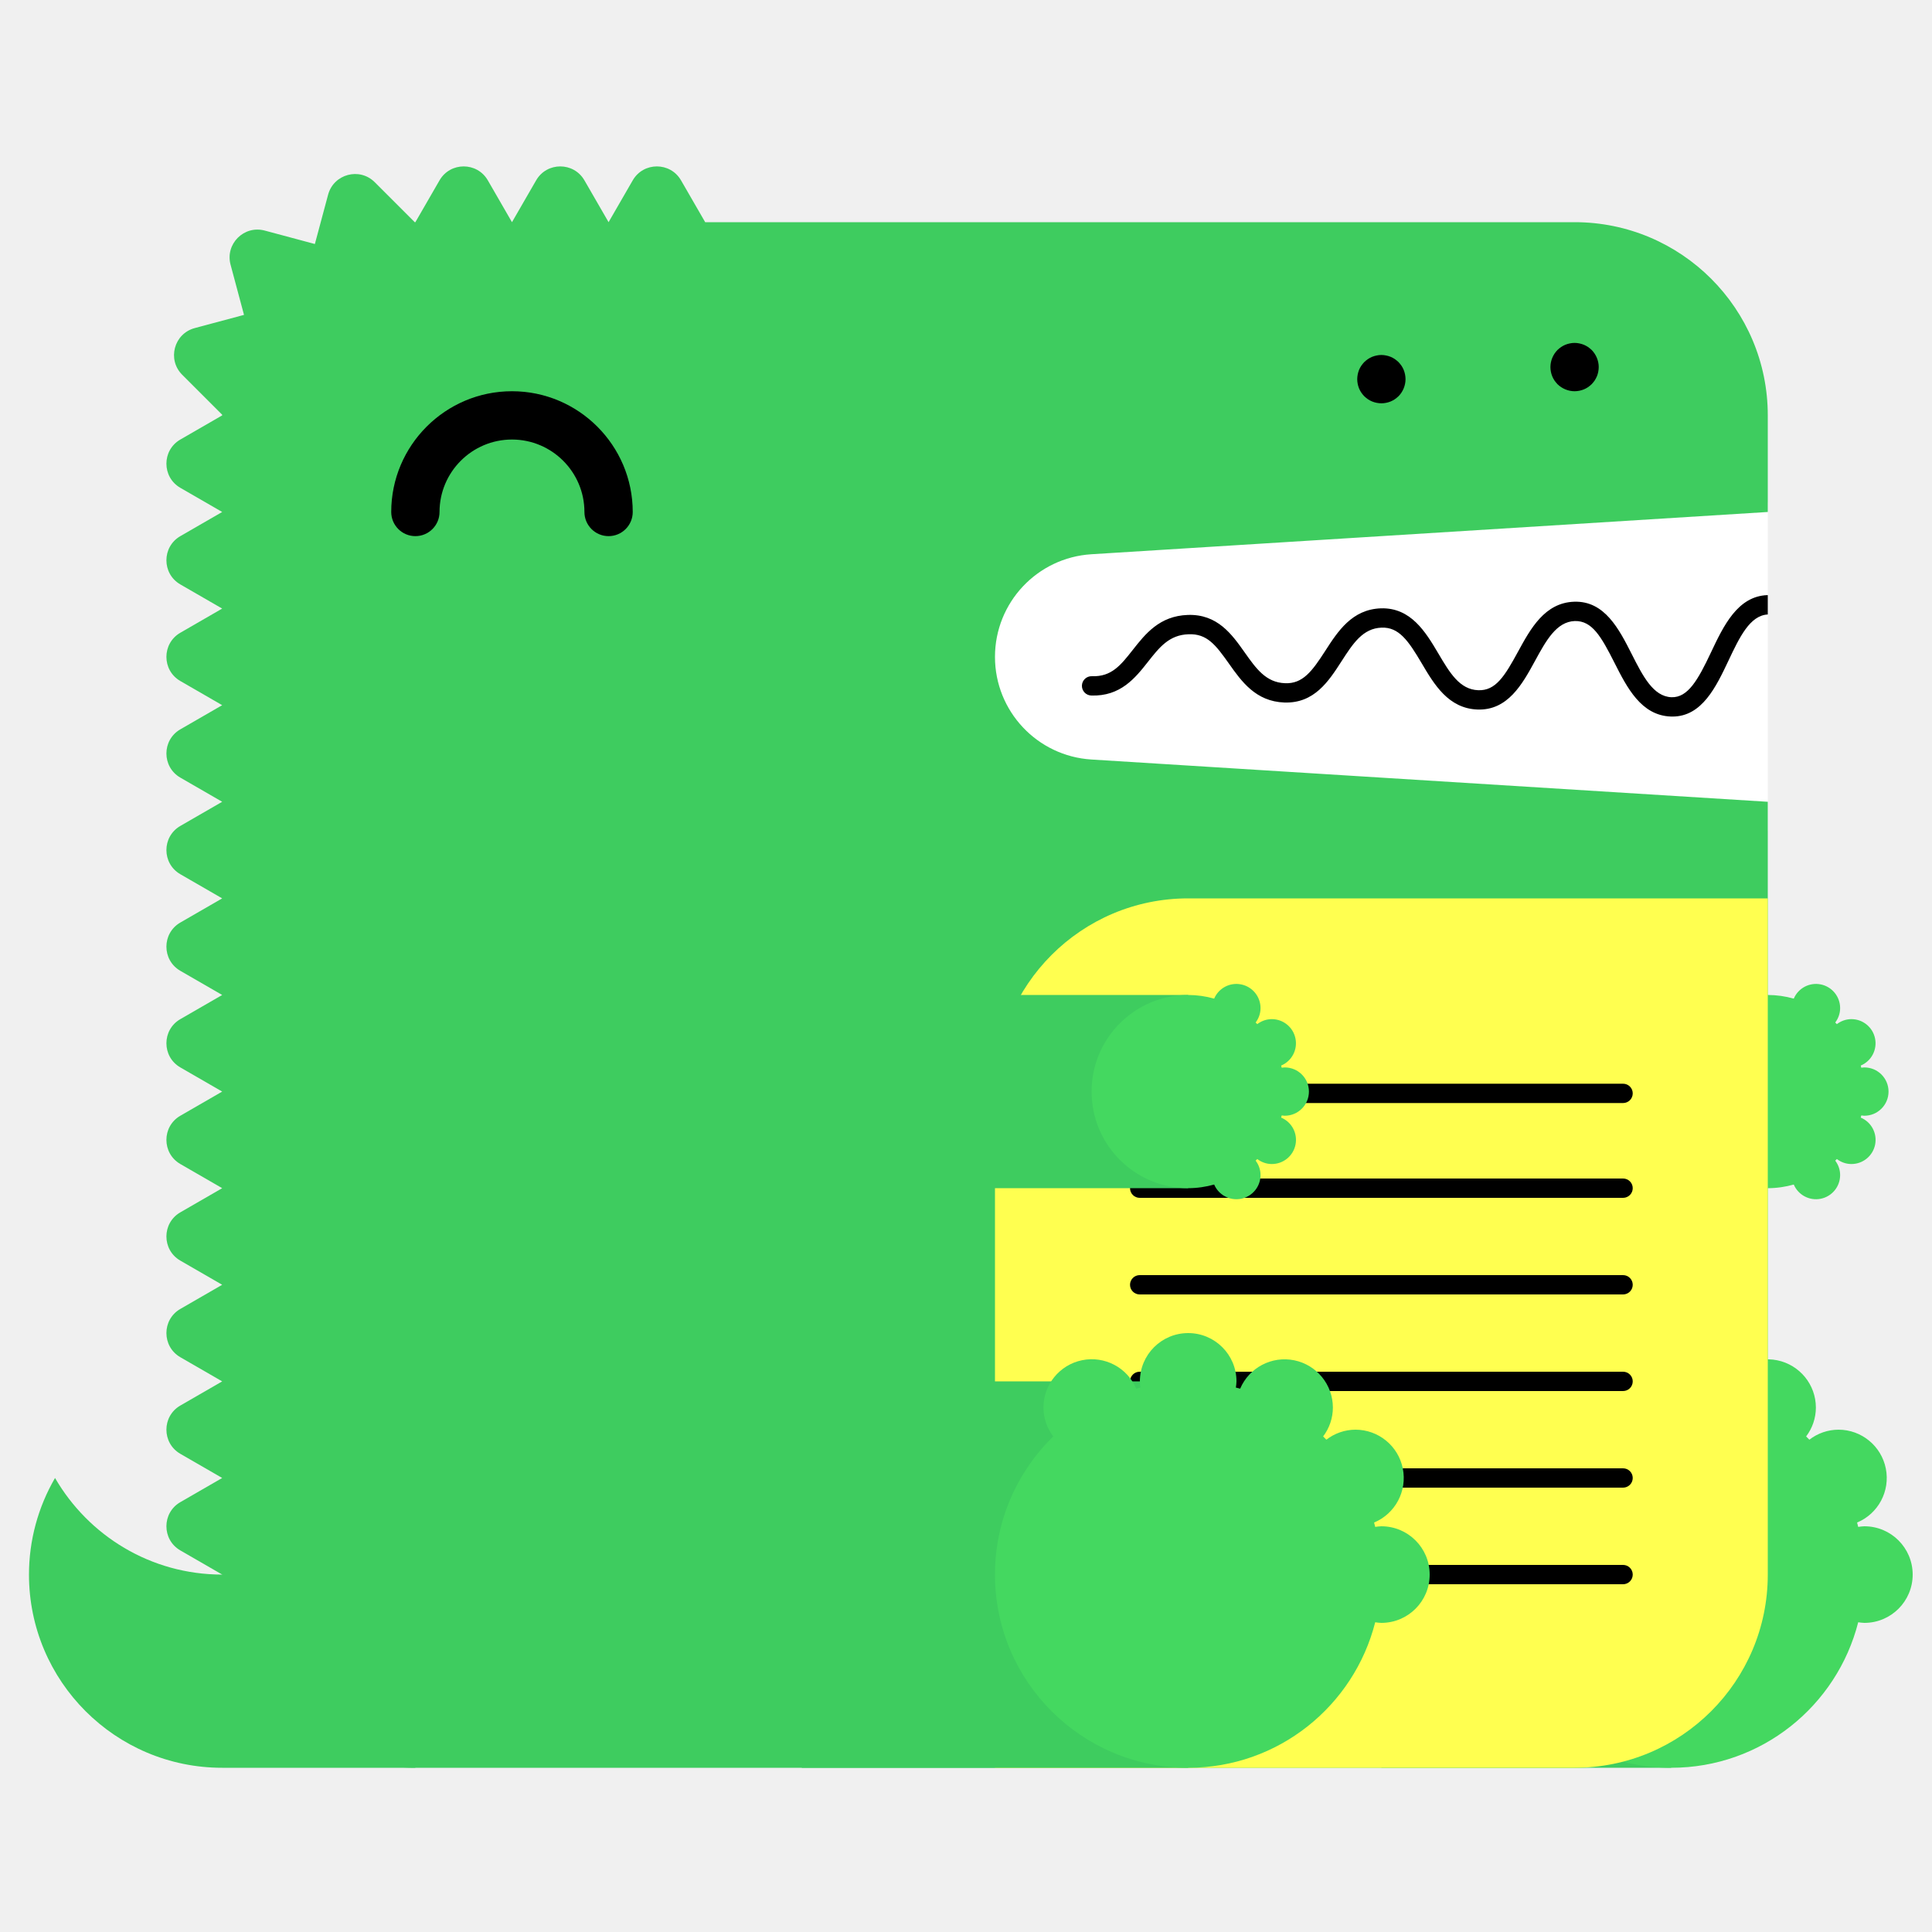
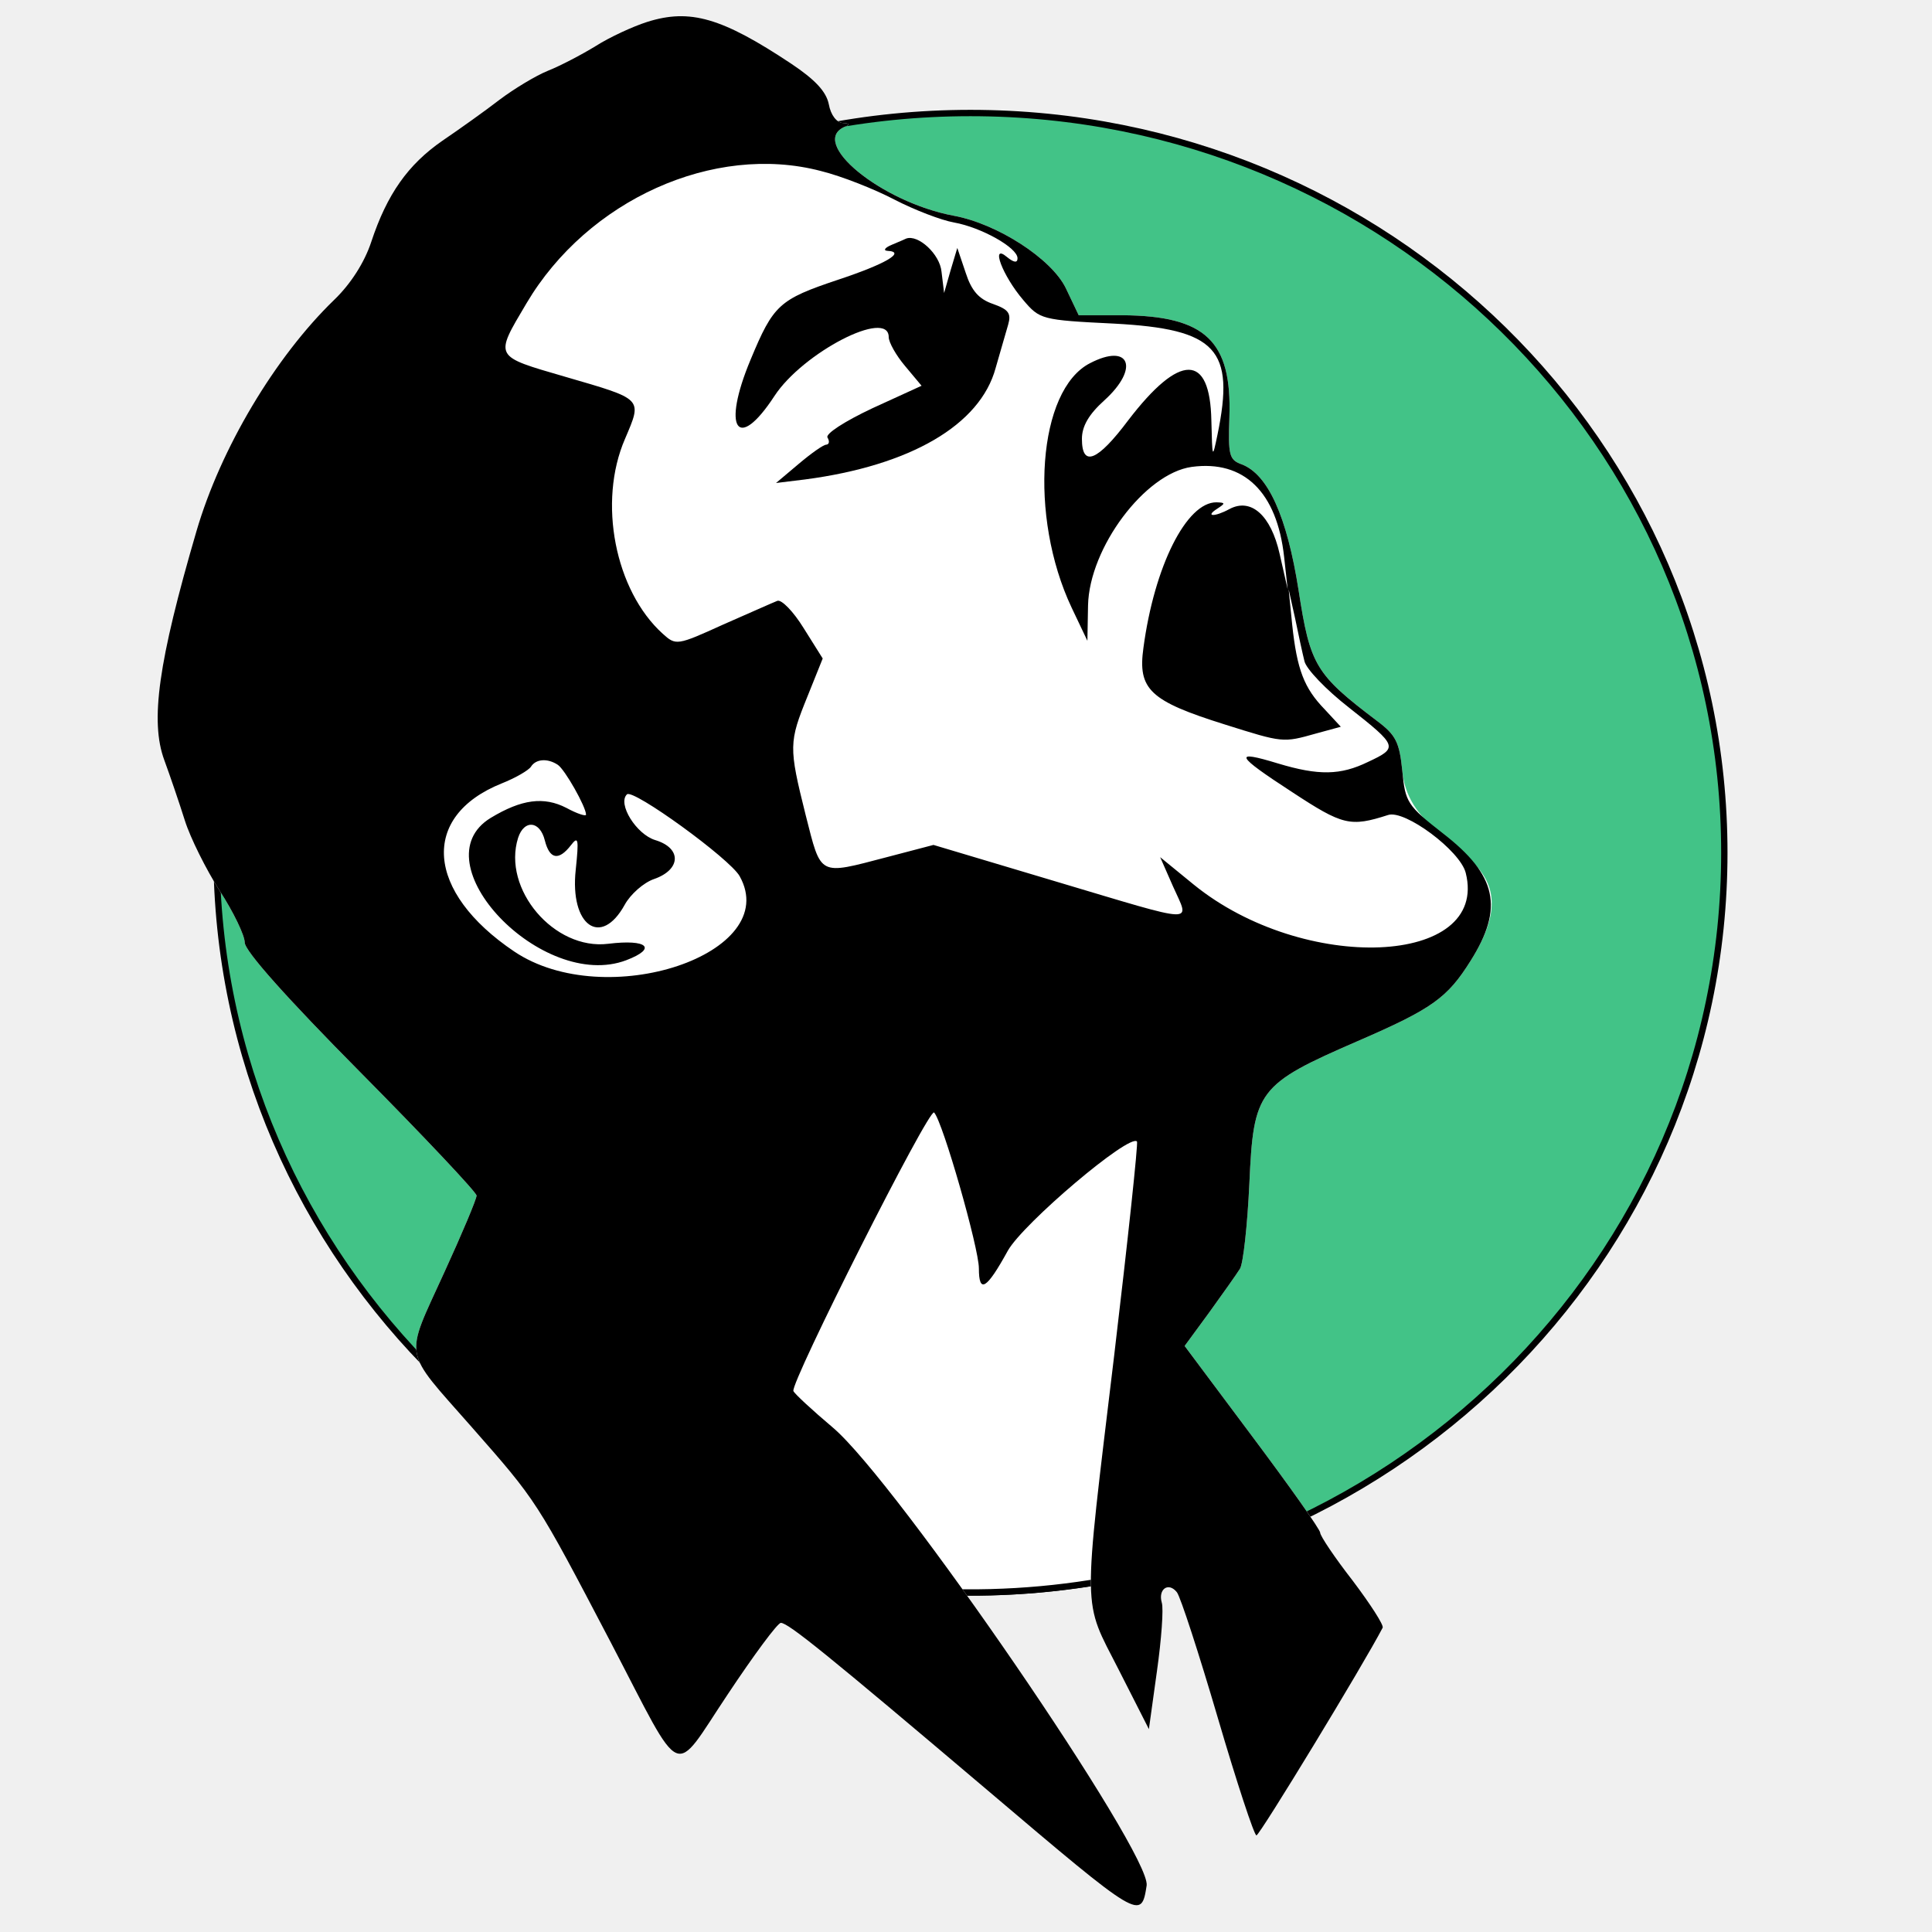
- <svg xmlns="http://www.w3.org/2000/svg" width="200" height="200" viewBox="0 0 200 200">
-   <g fill="none" fill-rule="evenodd">
-     <path fill="#FFF" d="M99 52h84v34H99z" />
-     <path d="M23 163c-7.398 0-13.843-4.027-17.303-10A19.886 19.886 0 0 0 3 163c0 11.046 8.954 20 20 20h20v-20H23z" fill="#3ECC5F" />
-     <path d="M112.98 57.376L183 53V43c0-11.046-8.954-20-20-20H73l-2.5-4.33c-1.112-1.925-3.889-1.925-5 0L63 23l-2.5-4.33c-1.111-1.925-3.889-1.925-5 0L53 23l-2.5-4.33c-1.111-1.925-3.889-1.925-5 0L43 23c-.022 0-.042.003-.065.003l-4.142-4.141c-1.57-1.571-4.252-.853-4.828 1.294l-1.369 5.104-5.192-1.392c-2.148-.575-4.111 1.389-3.535 3.536l1.39 5.193-5.102 1.367c-2.148.576-2.867 3.259-1.296 4.83l4.142 4.142c0 .021-.003.042-.003.064l-4.33 2.5c-1.925 1.111-1.925 3.889 0 5L23 53l-4.33 2.5c-1.925 1.111-1.925 3.889 0 5L23 63l-4.33 2.5c-1.925 1.111-1.925 3.889 0 5L23 73l-4.33 2.5c-1.925 1.111-1.925 3.889 0 5L23 83l-4.33 2.5c-1.925 1.111-1.925 3.889 0 5L23 93l-4.33 2.5c-1.925 1.111-1.925 3.889 0 5L23 103l-4.33 2.5c-1.925 1.111-1.925 3.889 0 5L23 113l-4.33 2.5c-1.925 1.111-1.925 3.889 0 5L23 123l-4.33 2.5c-1.925 1.111-1.925 3.889 0 5L23 133l-4.33 2.5c-1.925 1.111-1.925 3.889 0 5L23 143l-4.33 2.5c-1.925 1.111-1.925 3.889 0 5L23 153l-4.33 2.5c-1.925 1.111-1.925 3.889 0 5L23 163c0 11.046 8.954 20 20 20h120c11.046 0 20-8.954 20-20V83l-70.02-4.376A10.645 10.645 0 0 1 103 68c0-5.621 4.37-10.273 9.98-10.624" fill="#3ECC5F" />
-     <path fill="#3ECC5F" d="M143 183h30v-40h-30z" />
-     <path d="M193 158c-.219 0-.428.037-.639.064-.038-.15-.074-.301-.116-.451A5 5 0 0 0 190.32 148a4.96 4.96 0 0 0-3.016 1.036 26.531 26.531 0 0 0-.335-.336 4.955 4.955 0 0 0 1.011-2.987 5 5 0 0 0-9.599-1.959c-.148-.042-.297-.077-.445-.115.027-.211.064-.42.064-.639a5 5 0 0 0-5-5 5 5 0 0 0-5 5c0 .219.037.428.064.639-.148.038-.297.073-.445.115a4.998 4.998 0 0 0-9.599 1.959c0 1.125.384 2.151 1.011 2.987-3.717 3.632-6.031 8.693-6.031 14.3 0 11.046 8.954 20 20 20 9.339 0 17.16-6.41 19.361-15.064.211.027.42.064.639.064a5 5 0 0 0 5-5 5 5 0 0 0-5-5" fill="#44D860" />
-     <path fill="#3ECC5F" d="M153 123h30v-20h-30z" />
-     <path d="M193 115.5a2.5 2.5 0 1 0 0-5c-.109 0-.214.019-.319.032-.02-.075-.037-.15-.058-.225a2.501 2.501 0 0 0-.963-4.807c-.569 0-1.088.197-1.508.518a6.653 6.653 0 0 0-.168-.168c.314-.417.506-.931.506-1.494a2.5 2.5 0 0 0-4.8-.979A9.987 9.987 0 0 0 183 103c-5.522 0-10 4.478-10 10s4.478 10 10 10c.934 0 1.833-.138 2.69-.377a2.5 2.5 0 0 0 4.8-.979c0-.563-.192-1.077-.506-1.494.057-.055.113-.111.168-.168.42.321.939.518 1.508.518a2.5 2.5 0 0 0 .963-4.807c.021-.074.038-.15.058-.225.105.013.21.032.319.032" fill="#44D860" />
-     <path d="M63 55.5a2.5 2.5 0 0 1-2.5-2.5c0-4.136-3.364-7.5-7.5-7.5s-7.5 3.364-7.5 7.5a2.5 2.5 0 1 1-5 0c0-6.893 5.607-12.5 12.5-12.5S65.5 46.107 65.5 53a2.5 2.5 0 0 1-2.5 2.5" fill="#000" />
-     <path d="M103 183h60c11.046 0 20-8.954 20-20V93h-60c-11.046 0-20 8.954-20 20v70z" fill="#FFFF50" />
-     <path d="M168.02 124h-50.04a1 1 0 1 1 0-2h50.04a1 1 0 1 1 0 2m0 20h-50.04a1 1 0 1 1 0-2h50.04a1 1 0 1 1 0 2m0 20h-50.04a1 1 0 1 1 0-2h50.04a1 1 0 1 1 0 2m0-49.814h-50.04a1 1 0 1 1 0-2h50.04a1 1 0 1 1 0 2m0 19.814h-50.04a1 1 0 1 1 0-2h50.04a1 1 0 1 1 0 2m0 20h-50.04a1 1 0 1 1 0-2h50.04a1 1 0 1 1 0 2M183 61.611c-.012 0-.022-.006-.034-.005-3.09.105-4.552 3.196-5.842 5.923-1.346 2.85-2.387 4.703-4.093 4.647-1.889-.068-2.969-2.202-4.113-4.46-1.314-2.594-2.814-5.536-5.963-5.426-3.046.104-4.513 2.794-5.807 5.167-1.377 2.528-2.314 4.065-4.121 3.994-1.927-.07-2.951-1.805-4.136-3.813-1.321-2.236-2.848-4.75-5.936-4.664-2.994.103-4.465 2.385-5.763 4.4-1.373 2.13-2.335 3.428-4.165 3.351-1.973-.07-2.992-1.51-4.171-3.177-1.324-1.873-2.816-3.993-5.895-3.89-2.928.1-4.399 1.97-5.696 3.618-1.232 1.564-2.194 2.802-4.229 2.724a1 1 0 0 0-.072 2c3.017.101 4.545-1.8 5.872-3.487 1.177-1.496 2.193-2.787 4.193-2.855 1.926-.082 2.829 1.115 4.195 3.045 1.297 1.834 2.769 3.914 5.731 4.021 3.103.104 4.596-2.215 5.918-4.267 1.182-1.834 2.202-3.417 4.15-3.484 1.793-.067 2.769 1.35 4.145 3.681 1.297 2.197 2.766 4.686 5.787 4.796 3.125.108 4.634-2.62 5.949-5.035 1.139-2.088 2.214-4.06 4.119-4.126 1.793-.042 2.728 1.595 4.111 4.33 1.292 2.553 2.757 5.445 5.825 5.556l.169.003c3.064 0 4.518-3.075 5.805-5.794 1.139-2.41 2.217-4.68 4.067-4.773v-2z" fill="#000" />
-     <path fill="#3ECC5F" d="M83 183h40v-40H83z" />
-     <path d="M143 158c-.219 0-.428.037-.639.064-.038-.15-.074-.301-.116-.451A5 5 0 0 0 140.32 148a4.96 4.96 0 0 0-3.016 1.036 26.531 26.531 0 0 0-.335-.336 4.955 4.955 0 0 0 1.011-2.987 5 5 0 0 0-9.599-1.959c-.148-.042-.297-.077-.445-.115.027-.211.064-.42.064-.639a5 5 0 0 0-5-5 5 5 0 0 0-5 5c0 .219.037.428.064.639-.148.038-.297.073-.445.115a4.998 4.998 0 0 0-9.599 1.959c0 1.125.384 2.151 1.011 2.987-3.717 3.632-6.031 8.693-6.031 14.3 0 11.046 8.954 20 20 20 9.339 0 17.16-6.41 19.361-15.064.211.027.42.064.639.064a5 5 0 0 0 5-5 5 5 0 0 0-5-5" fill="#44D860" />
-     <path fill="#3ECC5F" d="M83 123h40v-20H83z" />
-     <path d="M133 115.5a2.5 2.5 0 1 0 0-5c-.109 0-.214.019-.319.032-.02-.075-.037-.15-.058-.225a2.501 2.501 0 0 0-.963-4.807c-.569 0-1.088.197-1.508.518a6.653 6.653 0 0 0-.168-.168c.314-.417.506-.931.506-1.494a2.5 2.5 0 0 0-4.8-.979A9.987 9.987 0 0 0 123 103c-5.522 0-10 4.478-10 10s4.478 10 10 10c.934 0 1.833-.138 2.69-.377a2.5 2.5 0 0 0 4.8-.979c0-.563-.192-1.077-.506-1.494.057-.055.113-.111.168-.168.42.321.939.518 1.508.518a2.5 2.5 0 0 0 .963-4.807c.021-.074.038-.15.058-.225.105.013.21.032.319.032" fill="#44D860" />
-     <path d="M143 41.75c-.16 0-.33-.02-.49-.05a2.52 2.52 0 0 1-.47-.14c-.15-.06-.29-.14-.431-.23-.13-.09-.259-.2-.38-.31-.109-.12-.219-.24-.309-.38s-.17-.28-.231-.43a2.619 2.619 0 0 1-.189-.96c0-.16.02-.33.05-.49.03-.16.08-.31.139-.47.061-.15.141-.29.231-.43.09-.13.2-.26.309-.38.121-.11.25-.22.38-.31.141-.09.281-.17.431-.23.149-.06.31-.11.47-.14.32-.07.65-.07.98 0 .159.03.32.08.47.14.149.06.29.14.43.23.13.09.259.2.38.31.11.12.22.25.31.38.09.14.17.28.23.43.06.16.11.31.14.47.029.16.05.33.05.49 0 .66-.271 1.31-.73 1.77-.121.11-.25.22-.38.31-.14.09-.281.17-.43.23a2.565 2.565 0 0 1-.96.19m20-1.25c-.66 0-1.3-.27-1.771-.73a3.802 3.802 0 0 1-.309-.38c-.09-.14-.17-.28-.231-.43a2.619 2.619 0 0 1-.189-.96c0-.66.27-1.3.729-1.77.121-.11.25-.22.38-.31.141-.09.281-.17.431-.23.149-.06.31-.11.47-.14.32-.07.66-.07.98 0 .159.03.32.08.47.14.149.06.29.14.43.23.13.09.259.2.38.31.459.47.73 1.11.73 1.77 0 .16-.021.33-.05.49-.03.16-.08.32-.14.47-.07.15-.14.29-.23.43-.09.13-.2.26-.31.38-.121.11-.25.22-.38.31-.14.09-.281.17-.43.23a2.565 2.565 0 0 1-.96.19" fill="#000" />
+ <svg xmlns="http://www.w3.org/2000/svg" version="1.0" width="300pt" height="300pt" viewBox="0 0 300 300" preserveAspectRatio="xMidYMid" id="svg2">
+   <defs id="defs2" />
+   <g id="layer1">
+     <ellipse style="fill:#42c387;fill-opacity:1;stroke:#000000;stroke-width:0.985;stroke-linecap:round;stroke-linejoin:round" id="path3" cx="150.689" cy="132.416" rx="117.064" ry="114.866" />
+     <path style="fill:#ffffff;fill-opacity:1;stroke:#000000;stroke-width:0.985;stroke-linecap:round;stroke-linejoin:round" id="ellipse4" d="M 199.444,236.847 A 117.064,114.866 0 0 1 80.732,224.516" />
+     <path style="fill:#ffffff;stroke:none;stroke-width:0.75px;stroke-linecap:butt;stroke-linejoin:miter;stroke-opacity:1" d="m 101.315,228.631 43.485,-66.796 34.967,0.448 0.897,73.521 z" id="path5" />
+     <path id="path4" style="fill:#ffffff;fill-opacity:1" d="m 2105.713,5949.521 c -31.328,-0.969 -62.463,-7.02 -95.713,-17.52 -44,-14 -115.99,-47 -159.99,-75 -44,-27 -111.004,-61.992 -149.004,-76.992 -37,-15 -105,-56 -150,-90 -44,-34 -124.012,-91.002 -177.012,-127.002 -107,-74 -171.986,-166.004 -220.986,-314.004 -21,-64 -64.02,-131 -115.019,-180 C 853.988,4891.004 684.99,4607 609.99,4350 490.99,3943 466,3759.99 510,3639.99 c 18,-49 47.014,-133.998 64.014,-187.998 17,-54 65.988,-151.998 107.988,-217.998 43,-66 77.988,-138.986 77.988,-160.986 0,-26 130,-172.004 360,-404.004 198,-200 360,-372.002 360,-382.002 0,-11 -44.99,-118.008 -99.99,-238.008 -125,-275 -132.01,-233.996 84.99,-480.996 203,-231 200.012,-225.994 432.012,-668.994 229,-439 188.988,-421.015 362.988,-161.016 81,122 155,222.012 165,222.012 23,0 144.012,-97.991 642.012,-519.99 475,-403 477.004,-404.016 494.004,-296.016 16,98 -778,1257.008 -975,1423.008 -64,54 -118.992,104.998 -121.992,112.998 -10,25 421.992,881.99 436.992,864.99 27,-29 138.984,-420.984 138.984,-483.984 0,-80 24,-65.01 90,54.99 48,85 377.016,363.994 401.016,338.994 4,-4 -28.016,-303.977 -71.016,-665.976 -98,-816.999 -98.996,-752.004 14.004,-974.004 L 3568.008,630 3592.998,810 c 14,99 21,194.988 15,212.988 -12,42 20.992,65.021 46.992,32.022 11,-14 68.002,-189 127.002,-390 59,-201 113,-365.01 120,-365.01 10,0 334.022,533 392.022,645 4,8 -38.018,72.986 -93.018,145.986 -56,72 -100.986,139.004 -100.986,149.004 0,10 -94.996,144.004 -210.996,299.004 l -210,281.016 76.992,105 c 42,58 84.98,119 94.98,135 10,17 23.004,134.994 29.004,263.994 13,290 26.002,307.998 337.002,442.998 231,100 278.01,133.994 350.01,248.994 221.841,351.96 -187.341,321.591 -211.992,590.01 -9,89 -20.022,110.984 -77.022,153.984 -193,146 -208.981,172.996 -244.981,405.996 -36,230 -95.012,361.022 -177.012,392.022 -39,14 -41.998,28.983 -37.998,146.982 8,236 -73.992,313.996 -331.992,315.996 h -135.996 l -40.02,84.023 c -44,91 -211.988,200 -347.988,225 -225,42 -454.002,229.002 -337.002,277.002 16,6 12.998,9.986 -7.002,10.986 -20,1 -38.004,25.008 -44.004,58.008 -8,40 -43.008,77.002 -118.008,127.002 -160.5,106.5 -256.289,149.42 -350.273,146.514 z" transform="matrix(0.05,0,0,-0.05,0,300)" />
+   </g>
+   <g transform="matrix(0.05,0,0,-0.05,0,300)" fill="#000000" stroke="none" id="g2">
+     <path d="m 2010,5932 c -44,-14 -116,-47 -160,-75 -44,-27 -111,-62 -149,-77 -37,-15 -105,-56 -150,-90 -44,-34 -124,-91 -177,-127 -107,-74 -172,-166 -221,-314 -21,-64 -64,-131 -115,-180 C 854,4891 685,4607 610,4350 491,3943 466,3760 510,3640 c 18,-49 47,-134 64,-188 17,-54 66,-152 108,-218 43,-66 78,-139 78,-161 0,-26 130,-172 360,-404 198,-200 360,-372 360,-382 0,-11 -45,-118 -100,-238 -125,-275 -132,-234 85,-481 203,-231 200,-226 432,-669 229,-439 189,-421 363,-161 81,122 155,222 165,222 23,0 144,-98 642,-520 475,-403 477,-404 494,-296 16,98 -778,1257 -975,1423 -64,54 -119,105 -122,113 -10,25 422,882 437,865 27,-29 139,-421 139,-484 0,-80 24,-65 90,55 48,85 377,364 401,339 4,-4 -28,-304 -71,-666 -98,-817 -99,-752 14,-974 l 94,-185 25,180 c 14,99 21,195 15,213 -12,42 21,65 47,32 11,-14 68,-189 127,-390 59,-201 113,-365 120,-365 10,0 334,533 392,645 4,8 -38,73 -93,146 -56,72 -101,139 -101,149 0,10 -95,144 -211,299 l -210,281 77,105 c 42,58 85,119 95,135 10,17 23,135 29,264 13,290 26,308 337,443 231,100 278,134 350,249 104,165 82,266 -86,396 -110,86 -117,96 -126,194 -9,89 -20,111 -77,154 -193,146 -209,173 -245,406 -36,230 -95,361 -177,392 -39,14 -42,29 -38,147 8,236 -74,314 -332,316 h -136 l -40,84 c -44,91 -212,200 -348,225 -225,42 -454,229 -337,277 16,6 13,10 -7,11 -20,1 -38,25 -44,58 -8,40 -43,77 -118,127 -214,142 -313,171 -446,129 z m 539,-463 c 65,-16 168,-57 229,-89 62,-32 145,-64 185,-71 84,-15 197,-78 197,-111 0,-15 -11,-14 -33,4 -52,44 -14,-58 51,-134 51,-60 56,-62 282,-73 318,-17 376,-79 321,-345 -16,-77 -16,-75 -19,44 -4,210 -98,210 -258,1 -96,-128 -144,-147 -144,-58 0,39 21,76 70,120 110,100 78,179 -45,115 -162,-83 -191,-475 -57,-759 l 49,-103 2,110 c 4,179 177,410 322,430 162,22 265,-78 287,-280 l 11,-100 -25,110 c -27,120 -89,175 -156,139 -46,-25 -77,-24 -38,1 26,17 26,19 -2,20 -93,1 -193,-198 -227,-452 -18,-129 20,-165 253,-238 181,-57 180,-57 283,-28 l 77,21 -50,54 c -64,66 -86,123 -101,263 l -11,110 20,-90 c 10,-49 23,-109 29,-133 5,-24 67,-89 139,-145 151,-119 153,-124 59,-168 -86,-42 -154,-43 -280,-5 -141,43 -133,26 44,-89 157,-103 180,-109 298,-71 52,17 224,-111 241,-180 73,-290 -503,-314 -845,-36 l -104,85 40,-91 c 52,-117 84,-118 -359,14 l -385,115 -145,-38 c -214,-56 -203,-61 -252,131 -53,212 -52,226 6,369 l 47,117 -59,94 c -32,52 -69,90 -82,85 -13,-5 -89,-39 -169,-74 -143,-65 -146,-65 -187,-28 -148,134 -202,409 -117,605 54,127 58,122 -186,193 -223,65 -220,59 -120,228 190,321 582,498 914,411 z M 1732,3625 c 22,-14 88,-131 88,-155 0,-6 -28,3 -61,21 -70,36 -139,27 -235,-31 -225,-137 160,-541 421,-442 97,37 66,66 -56,51 -168,-21 -330,170 -280,329 19,58 68,53 83,-8 15,-59 43,-64 81,-15 23,30 25,20 15,-76 -19,-173 78,-243 152,-109 18,33 59,69 91,80 84,29 87,96 4,121 -59,18 -118,113 -88,142 18,19 320,-200 350,-254 135,-241 -416,-425 -700,-234 -275,185 -293,420 -39,522 43,17 84,41 91,52 15,24 51,27 83,6 z" id="path1" style="fill:#000000" />
+     <path d="m 2770,5240 c -22,-9 -28,-18 -14,-19 59,-3 -6,-41 -154,-90 -182,-61 -200,-77 -271,-248 -90,-215 -41,-289 74,-113 88,135 355,273 355,183 0,-16 23,-57 51,-90 l 51,-61 -153,-70 c -87,-41 -147,-80 -139,-91 7,-12 5,-21 -4,-22 -9,0 -47,-27 -86,-60 l -70,-59 90,11 c 327,43 544,169 592,346 15,51 32,112 39,135 10,35 1,47 -47,64 -44,15 -67,41 -85,97 l -26,77 -21,-70 -20,-70 -8,66 c -5,55 -73,117 -110,103 -2,-1 -22,-10 -44,-19 z" id="path2" />
  </g>
</svg>
